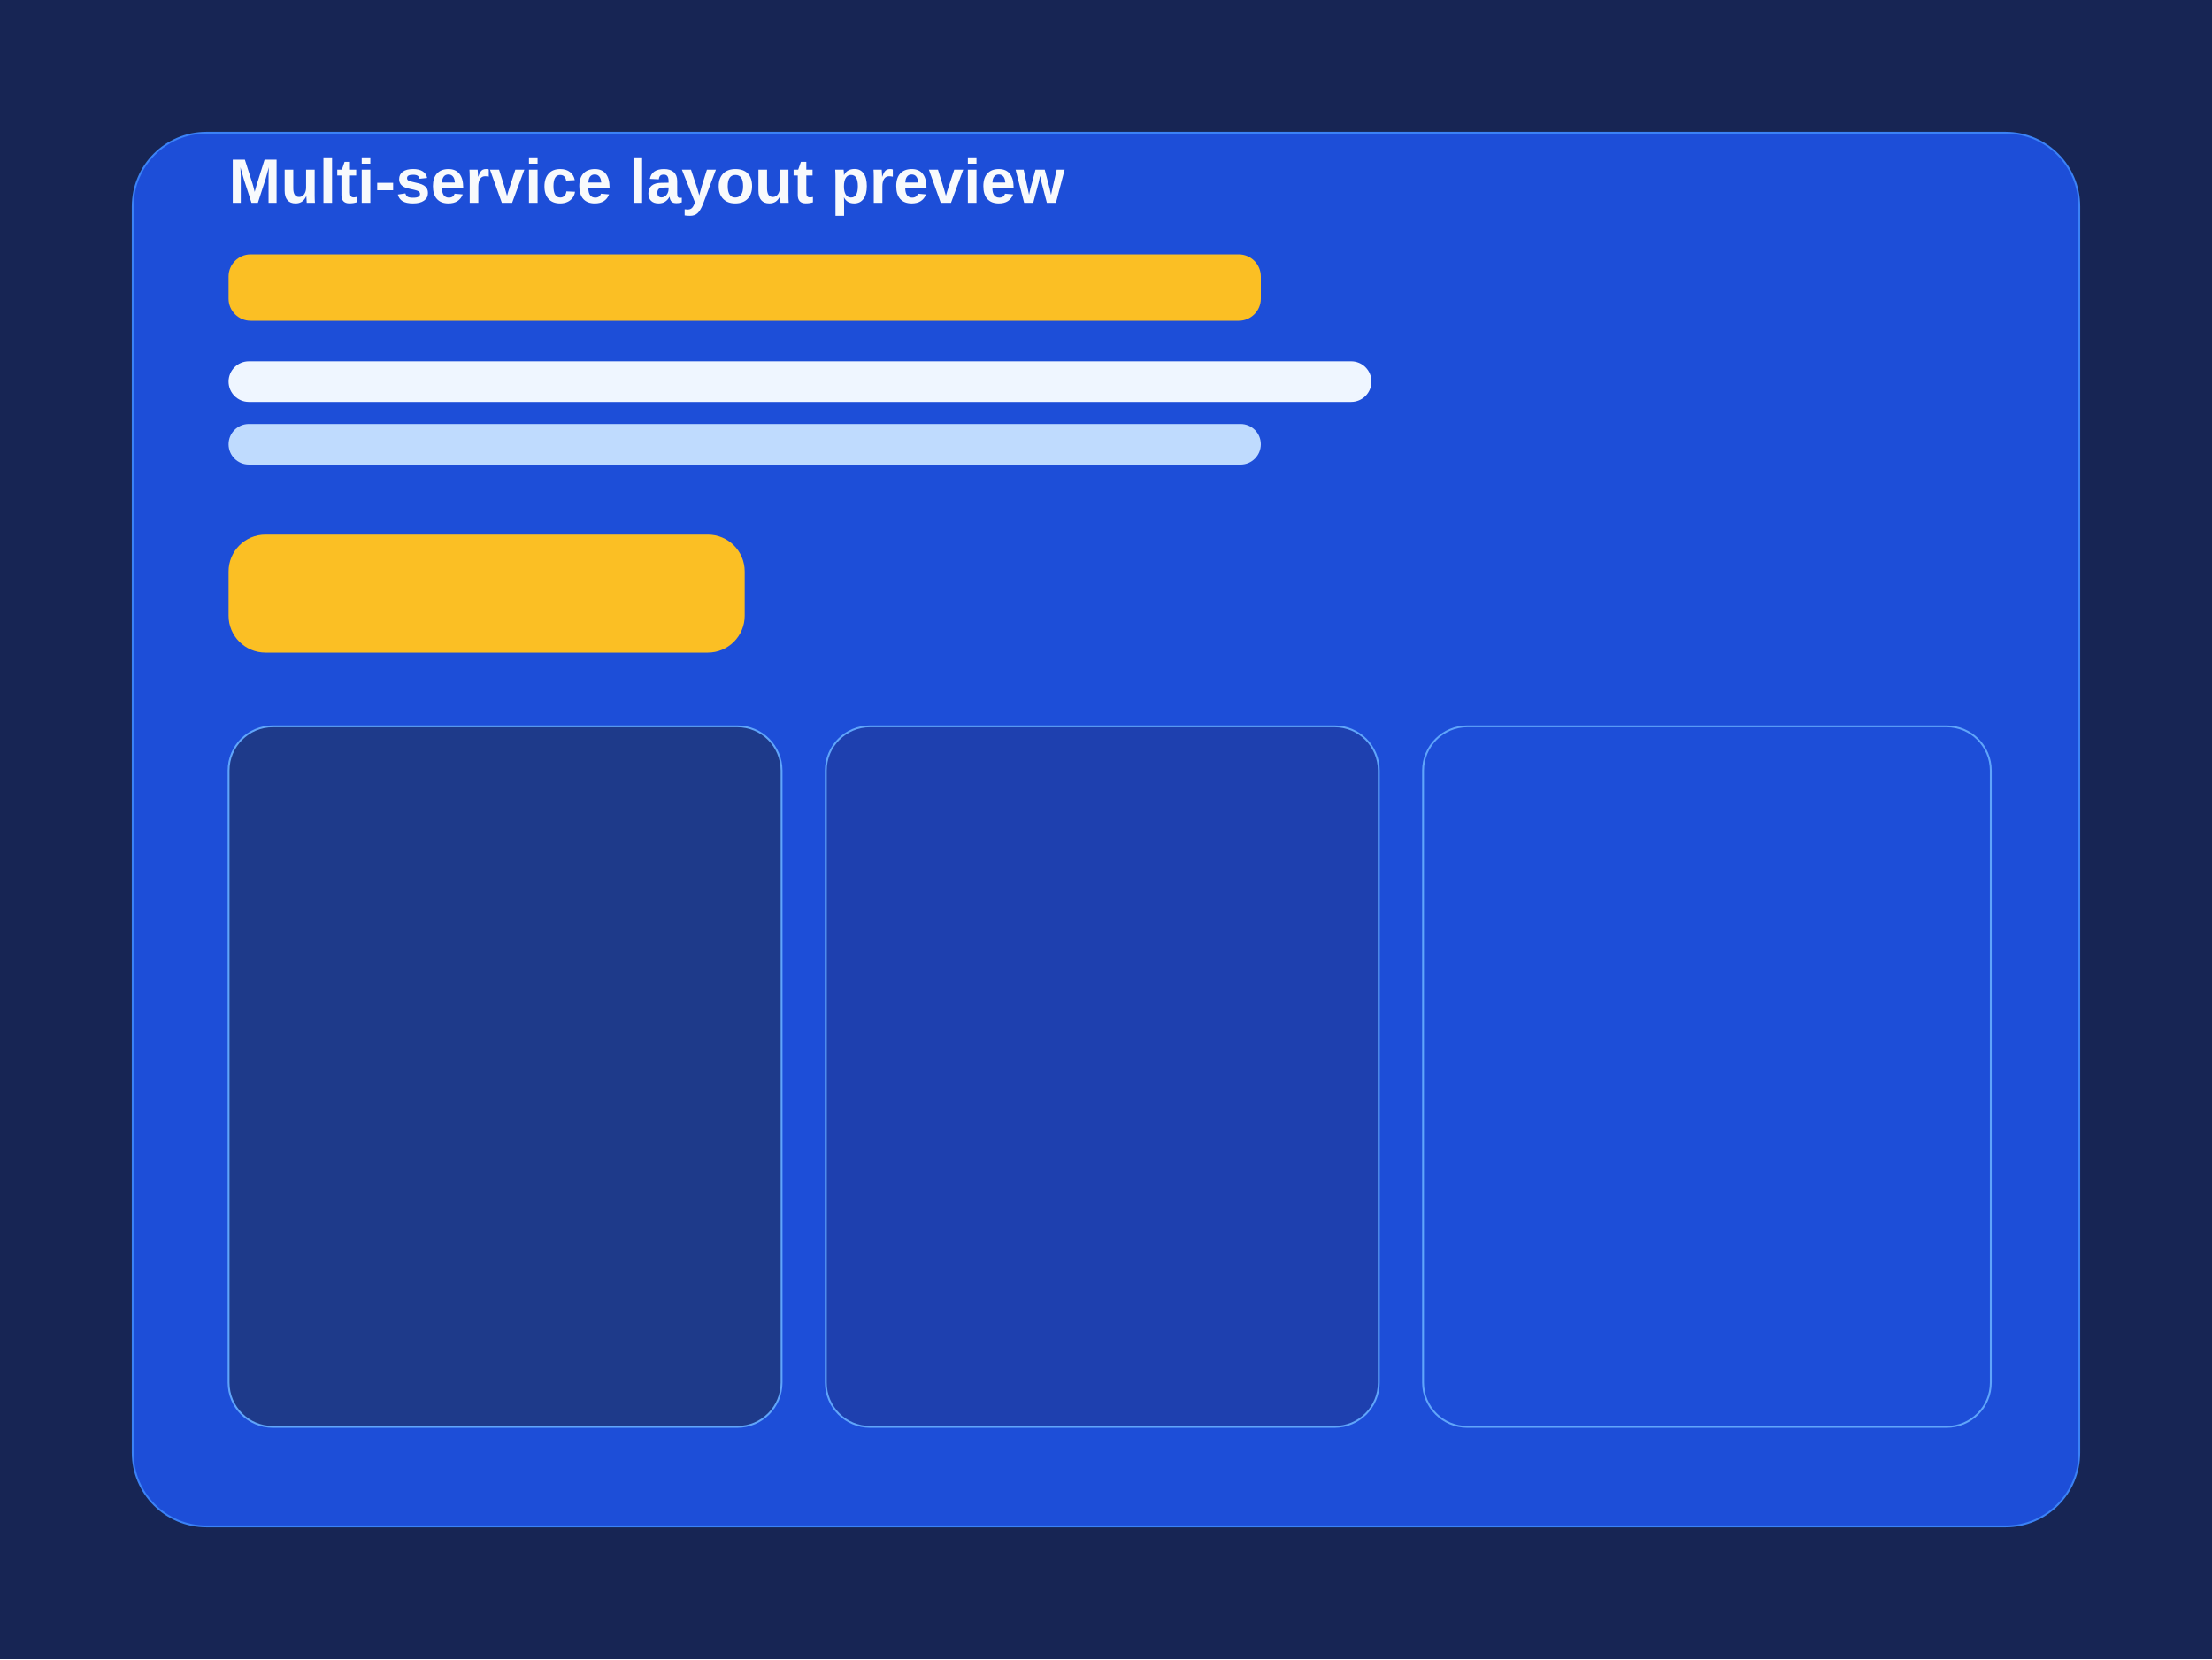
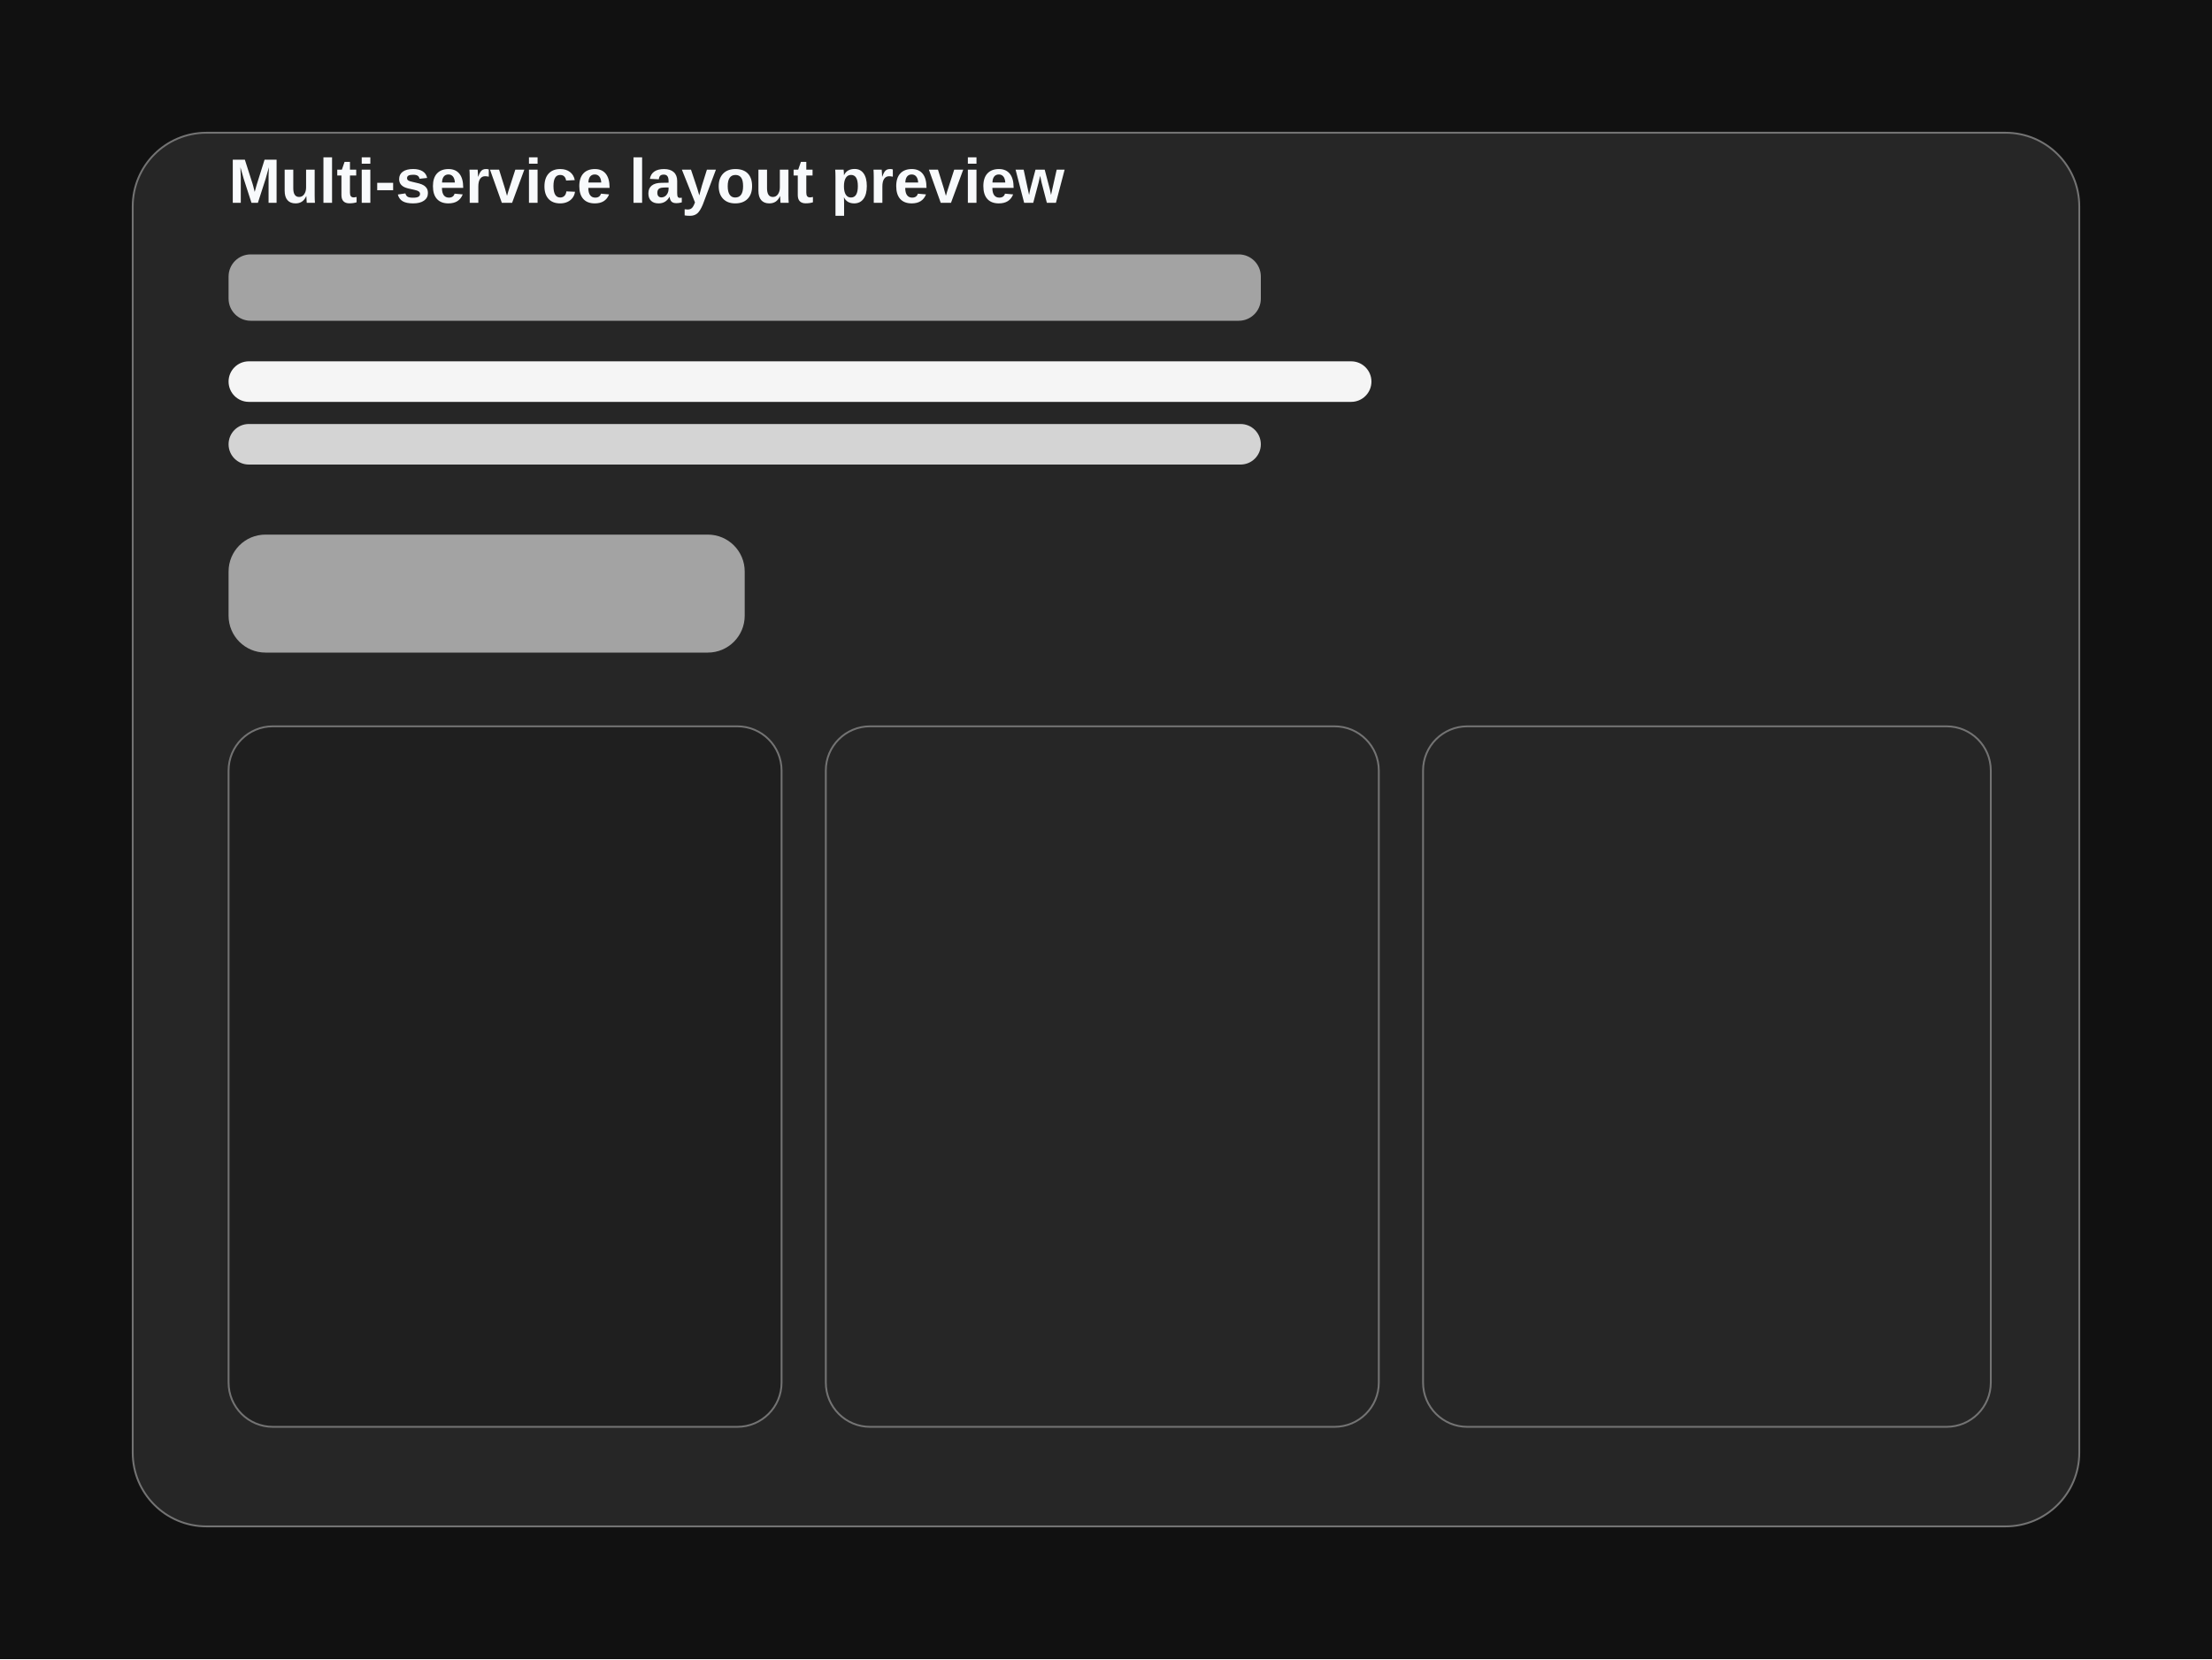
<svg xmlns="http://www.w3.org/2000/svg" width="1200" height="900" viewBox="0 0 1200 900" fill="none">
-   <rect width="1200" height="900" fill="#172554" />
-   <rect x="72" y="72" width="1056" height="756" rx="40" fill="#1d4ed8" stroke="#3b82f6" />
-   <rect x="124" y="138" width="560" height="36" rx="12" fill="#fbbf24" />
-   <rect x="124" y="196" width="620" height="22" rx="11" fill="#eff6ff" />
-   <rect x="124" y="230" width="560" height="22" rx="11" fill="#bfdbfe" />
-   <rect x="124" y="290" width="280" height="64" rx="20" fill="#fbbf24" />
-   <rect x="124" y="394" width="300" height="380" rx="24" fill="#1e3a8a" stroke="#60a5fa" />
-   <rect x="448" y="394" width="300" height="380" rx="24" fill="#1e40af" stroke="#60a5fa" />
-   <rect x="772" y="394" width="308" height="380" rx="24" fill="#1d4ed8" stroke="#60a5fa" />
+   <rect width="1200" height="900" fill="#111111" />
+   <rect x="72" y="72" width="1056" height="756" rx="40" fill="#262626" stroke="#737373" />
+   <rect x="124" y="138" width="560" height="36" rx="12" fill="#a3a3a3" />
+   <rect x="124" y="196" width="620" height="22" rx="11" fill="#f5f5f5" />
+   <rect x="124" y="230" width="560" height="22" rx="11" fill="#d4d4d4" />
+   <rect x="124" y="290" width="280" height="64" rx="20" fill="#a3a3a3" />
+   <rect x="124" y="394" width="300" height="380" rx="24" fill="#1f1f1f" stroke="#737373" />
+   <rect x="448" y="394" width="300" height="380" rx="24" fill="#262626" stroke="#737373" />
+   <rect x="772" y="394" width="308" height="380" rx="24" fill="#262626" stroke="#737373" />
  <text x="124" y="110" fill="#f8fafc" font-size="34" font-family="Arial, Helvetica, sans-serif" font-weight="700">Multi-service layout preview</text>
</svg>
